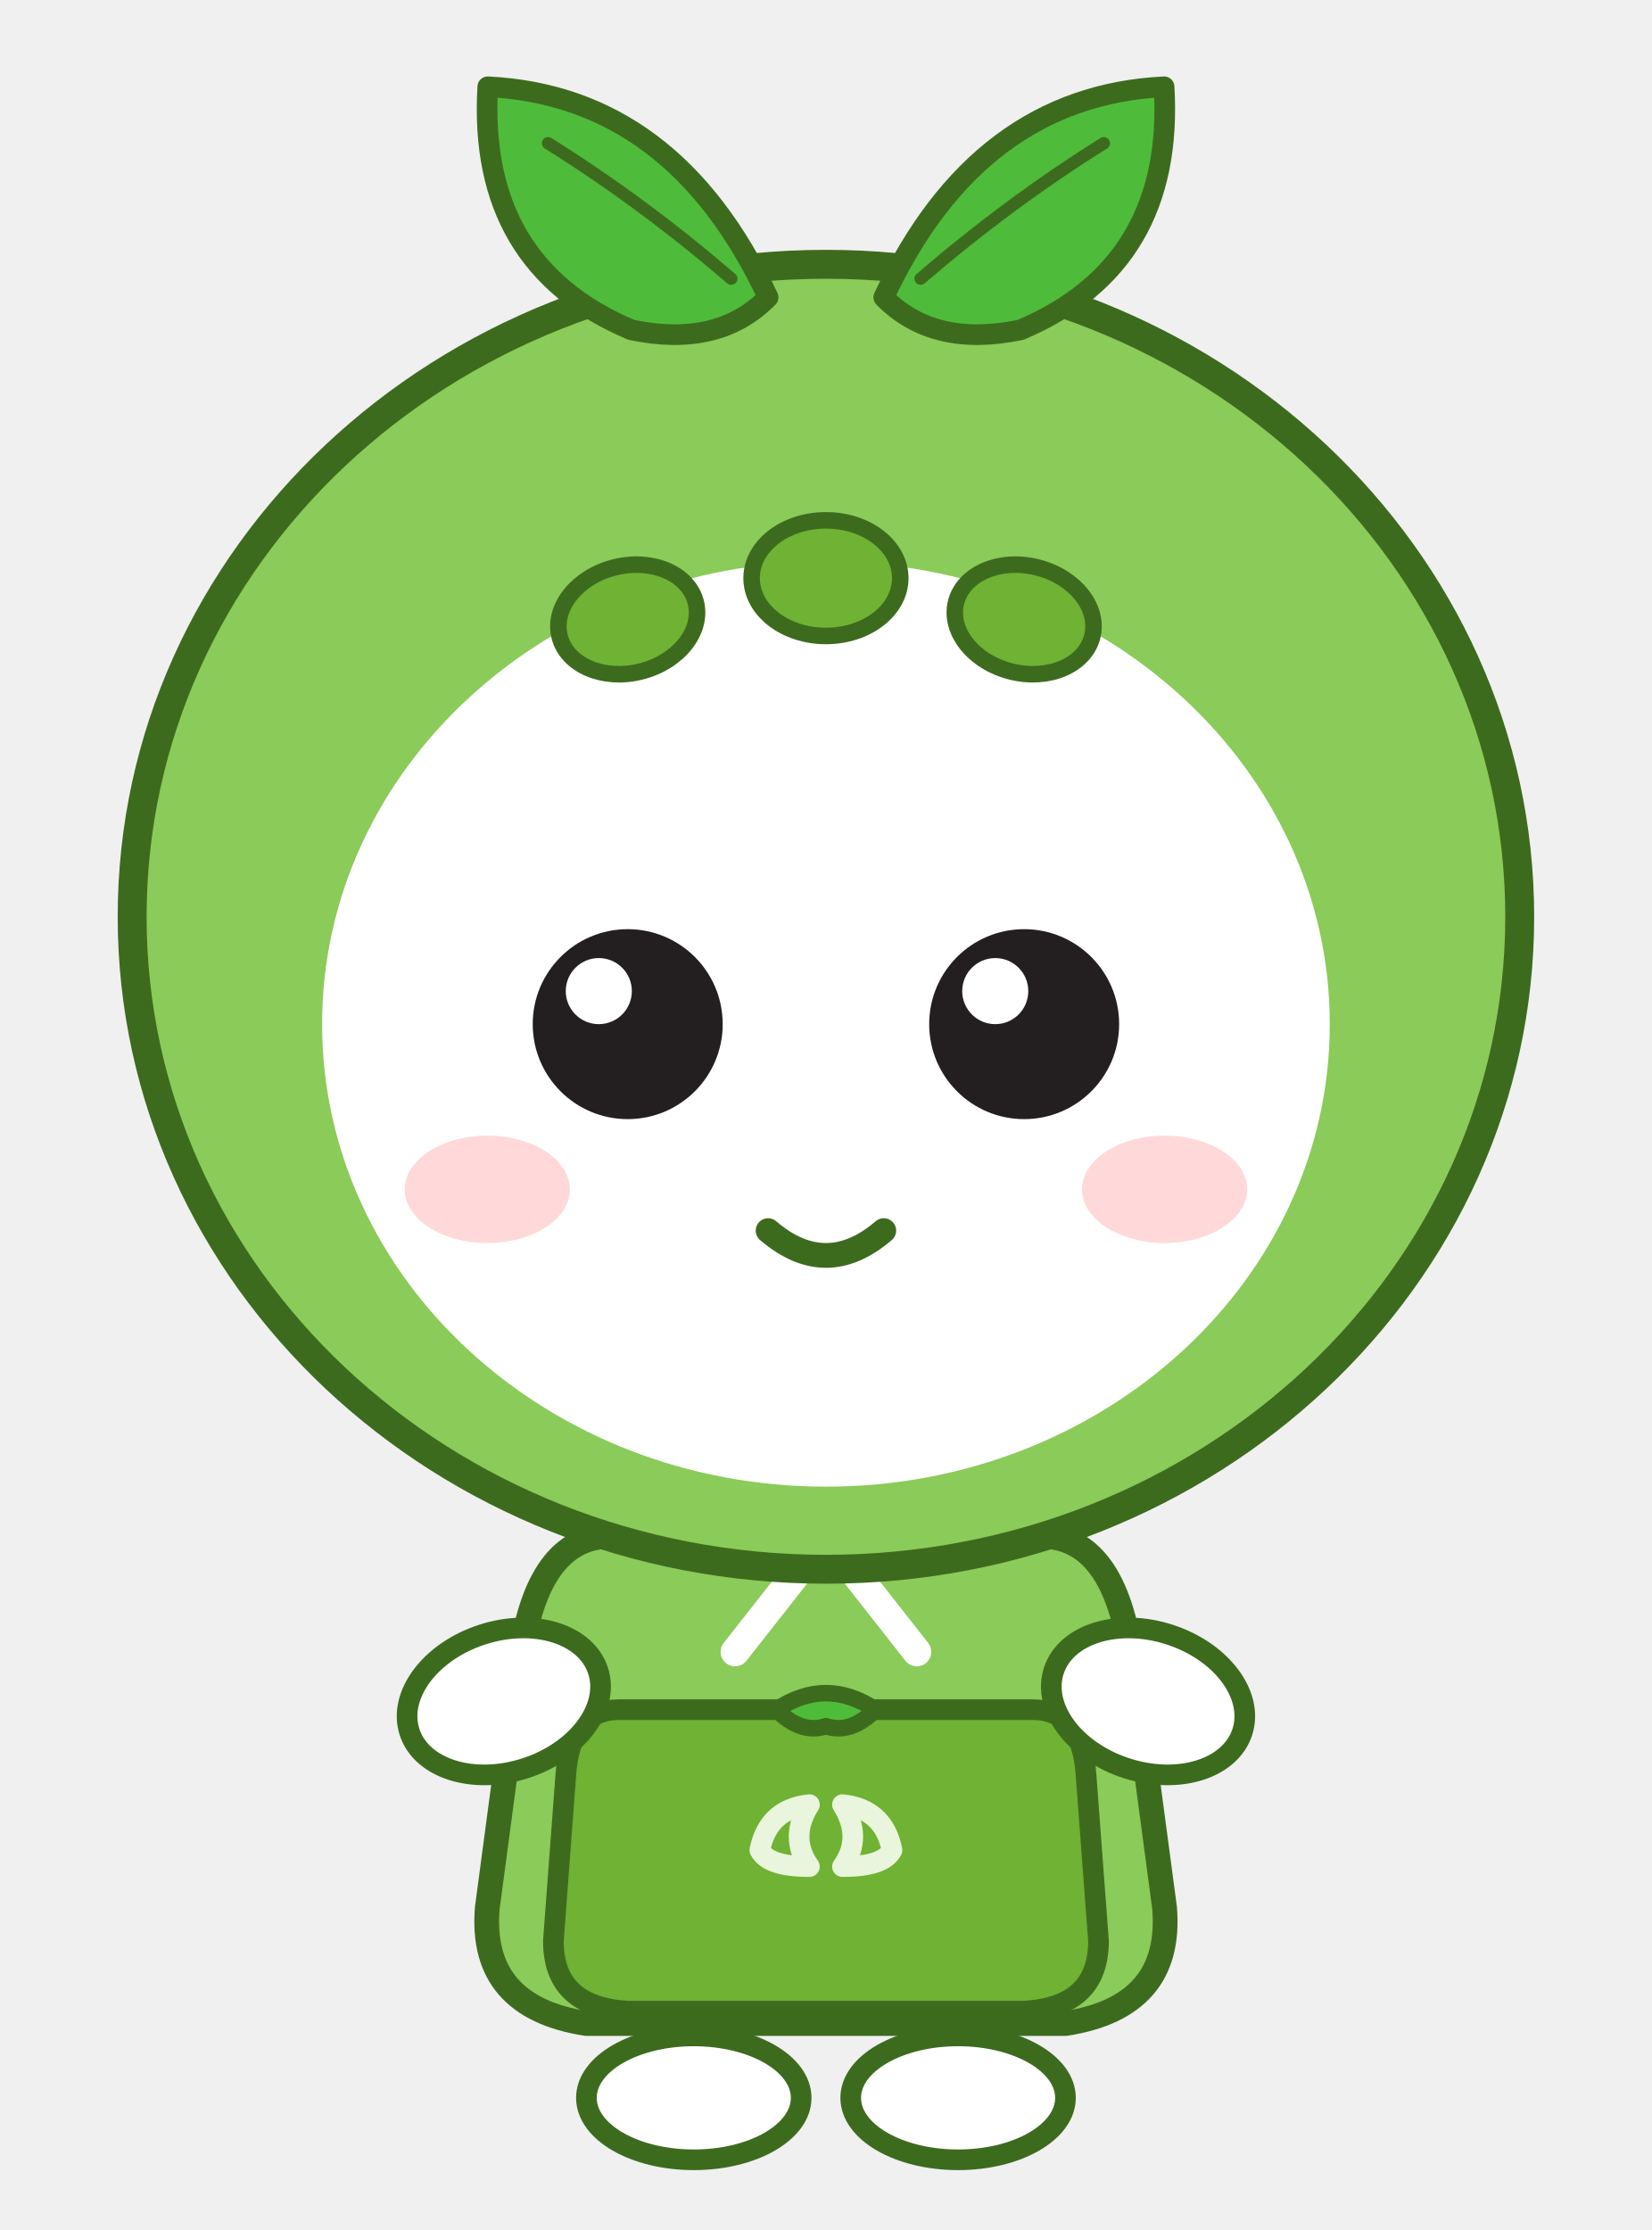
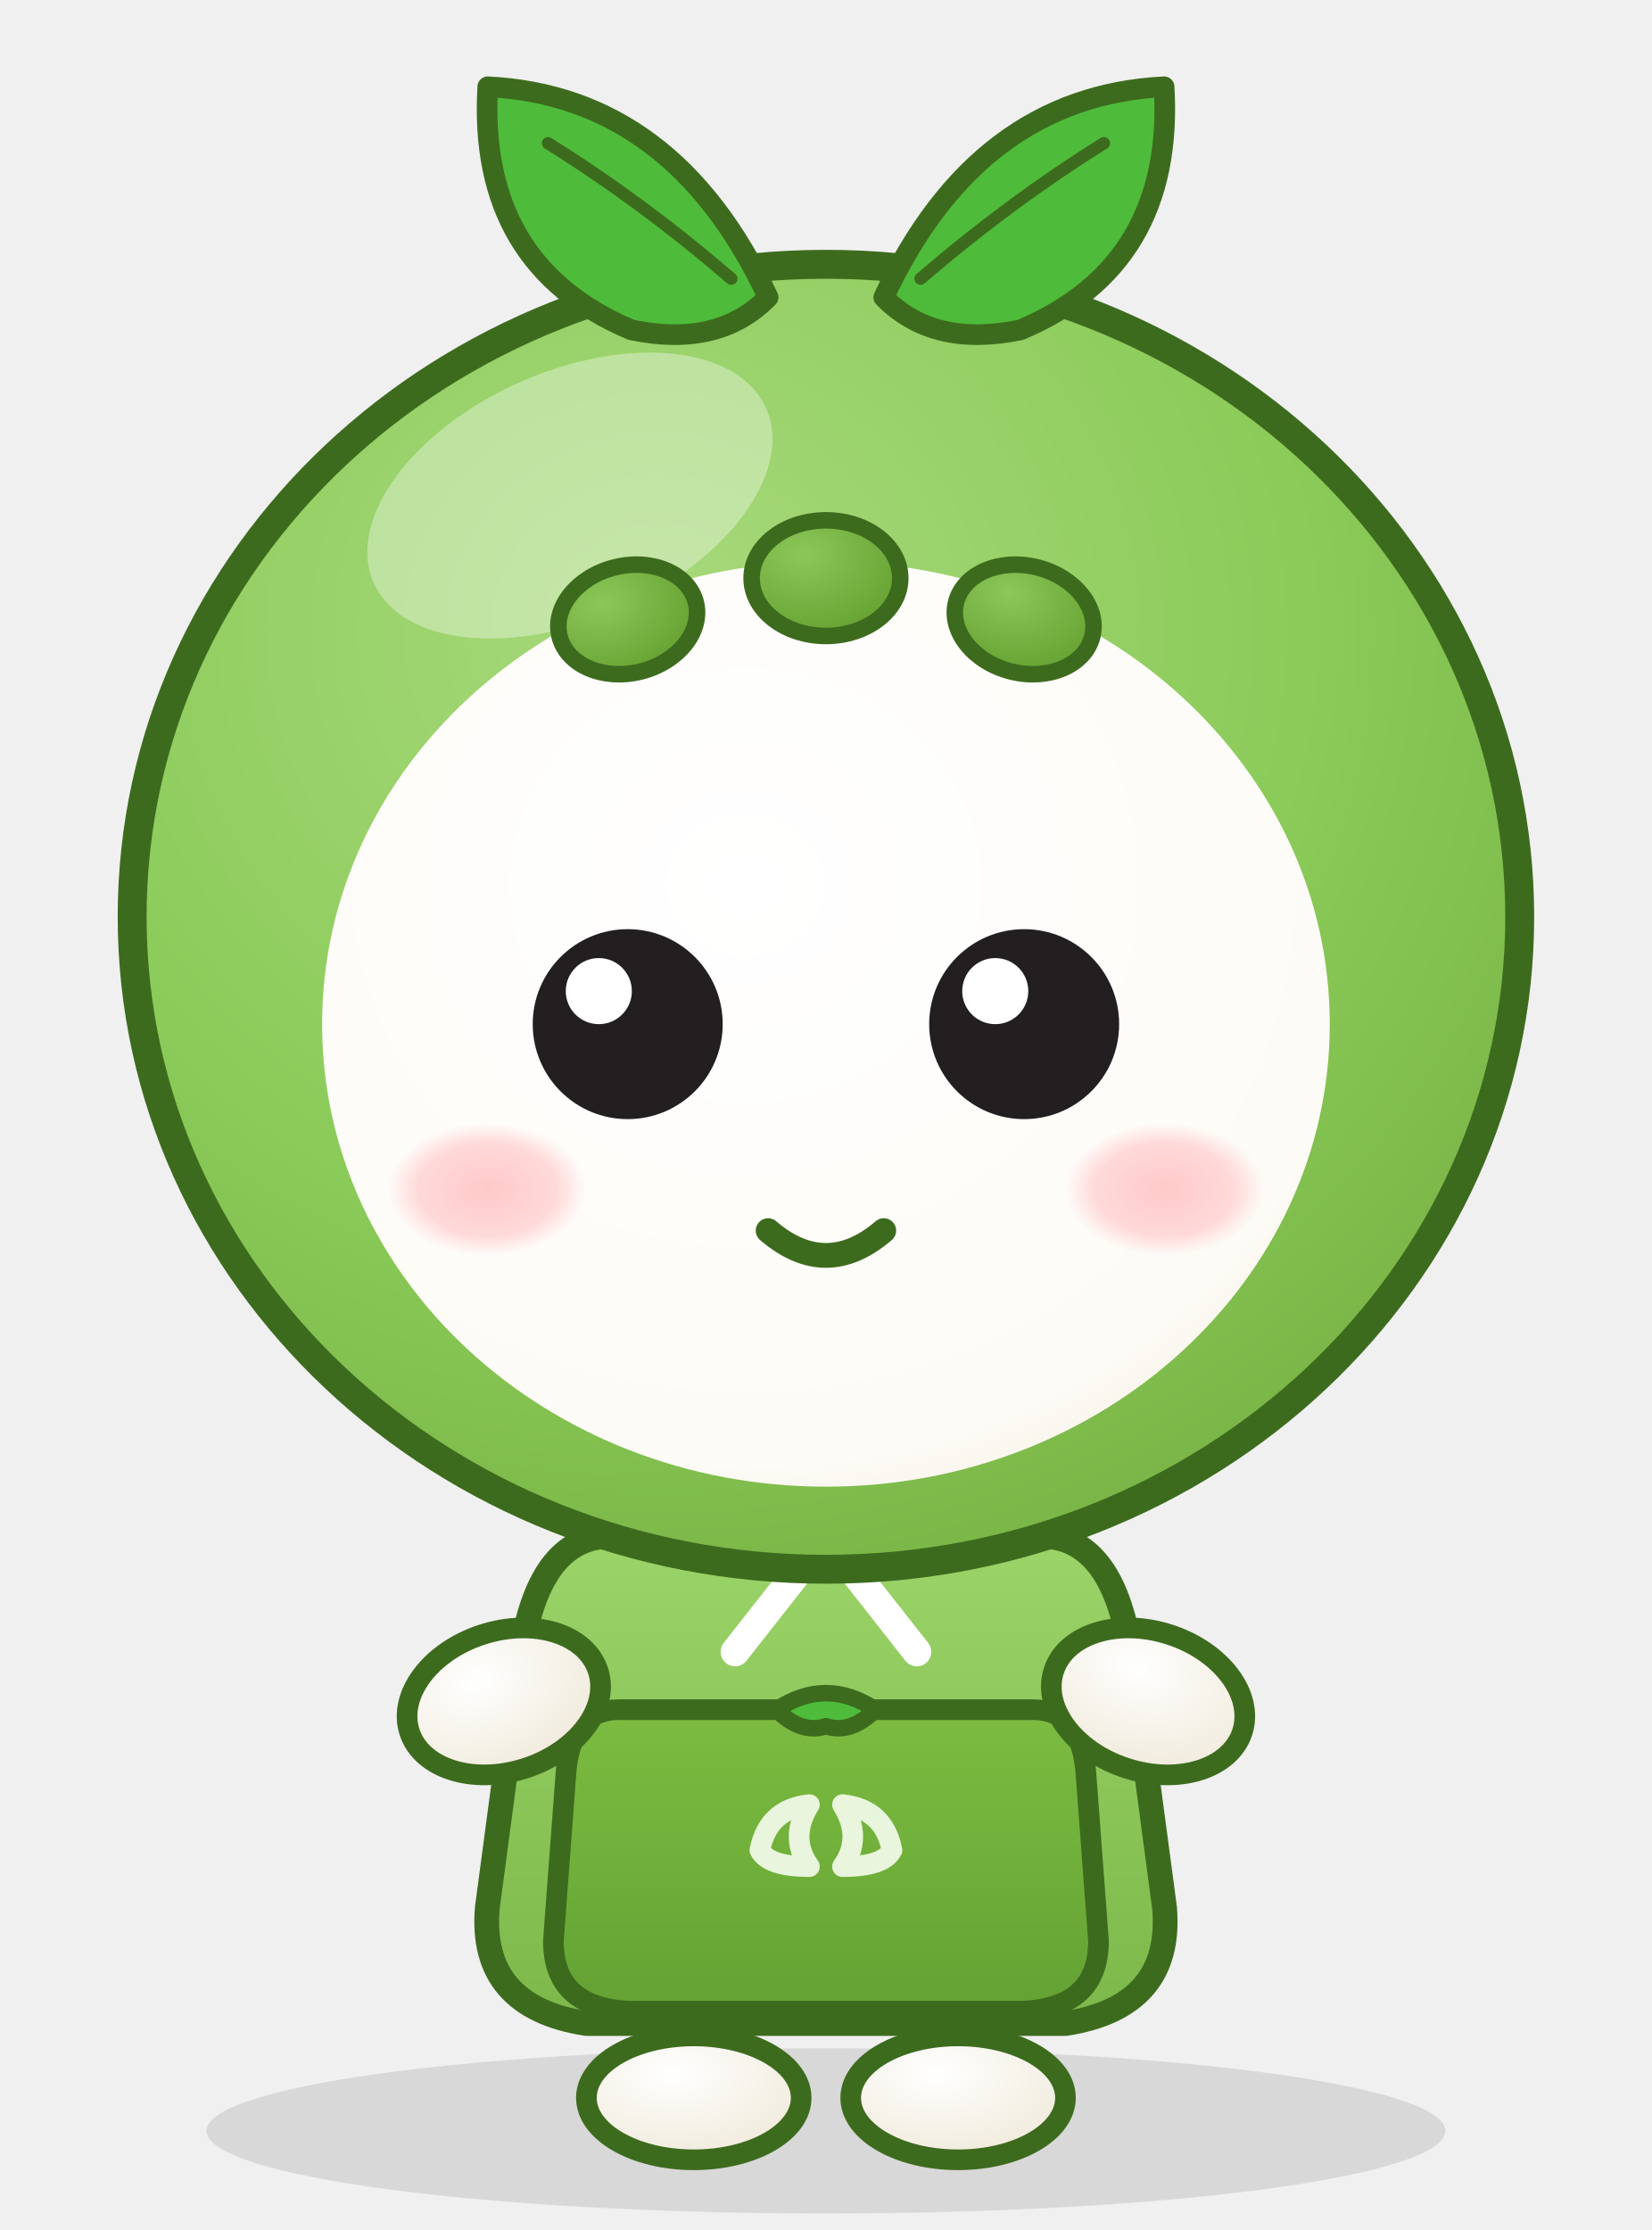
<svg xmlns="http://www.w3.org/2000/svg" viewBox="0 0 400 540" width="400" height="540">
+   <defs>
+     <radialGradient id="g-hood" cx="0.38" cy="0.28" r="0.85">
+       <stop offset="0%" stop-color="#a8d97c" />
+       <stop offset="55%" stop-color="#8BCB59" />
+       <stop offset="100%" stop-color="#74af41" />
+     </radialGradient>
+     <radialGradient id="g-face" cx="0.42" cy="0.35" r="0.8">
+       <stop offset="0%" stop-color="#FFFFFF" />
+       <stop offset="78%" stop-color="#fdfbf6" />
+       <stop offset="100%" stop-color="#f1ead9" />
+     </radialGradient>
+     <radialGradient id="g-leaf" cx="0.35" cy="0.3" r="0.9">
+       <stop offset="0%" stop-color="#6fd05a" />
+       <stop offset="100%" stop-color="#3f9c2e" />
+     </radialGradient>
+     <radialGradient id="g-bean" cx="0.35" cy="0.3" r="0.9">
+       <stop offset="0%" stop-color="#8cc75a" />
+       <stop offset="100%" stop-color="#5d9a28" />
+     </radialGradient>
+     <linearGradient id="g-body" x1="0" y1="0" x2="0" y2="1">
+       <stop offset="0%" stop-color="#9bd469" />
+       <stop offset="100%" stop-color="#7cb84a" />
+     </linearGradient>
+     <linearGradient id="g-apron" x1="0" y1="0" x2="0" y2="1">
+       <stop offset="0%" stop-color="#7dbc41" />
+       <stop offset="100%" stop-color="#63a233" />
+     </linearGradient>
+     <radialGradient id="g-cheek" cx="0.5" cy="0.5" r="0.5">
+       <stop offset="0%" stop-color="#FFC9C9" />
+       <stop offset="70%" stop-color="#FFD9D9" />
+       <stop offset="100%" stop-color="#FFD9D9" stop-opacity="0" />
+     </radialGradient>
+     <radialGradient id="g-white" cx="0.4" cy="0.3" r="0.9">
+       <stop offset="0%" stop-color="#FFFFFF" />
+       <stop offset="100%" stop-color="#ece5d2" />
+     </radialGradient>
+   </defs>
  <g id="zuncha" stroke-linecap="round" stroke-linejoin="round">
-     <ellipse cx="168" cy="508" rx="26" ry="15" fill="#FFFFFF" stroke="#3d6b1e" stroke-width="5" />
-     <ellipse cx="232" cy="508" rx="26" ry="15" fill="#FFFFFF" stroke="#3d6b1e" stroke-width="5" />
-     <path d="M 148 372 L 252 372 Q 270 372 274 402 L 282 462 Q 284 486 258 490 L 142 490 Q 116 486 118 462 L 126 402 Q 130 372 148 372 Z" fill="#8BCB59" stroke="#3d6b1e" stroke-width="6" />
+     <ellipse cx="200" cy="516" rx="150" ry="20" fill="#000000" opacity="0.10" />
+     <ellipse cx="168" cy="508" rx="26" ry="15" fill="url(#g-white)" stroke="#3d6b1e" stroke-width="5" />
+     <ellipse cx="232" cy="508" rx="26" ry="15" fill="url(#g-white)" stroke="#3d6b1e" stroke-width="5" />
+     <path d="M 148 372 L 252 372 Q 270 372 274 402 L 282 462 Q 284 486 258 490 L 142 490 Q 116 486 118 462 L 126 402 Q 130 372 148 372 Z" fill="url(#g-body)" stroke="#3d6b1e" stroke-width="6" />
    <path d="M 200 372 L 178 400 M 200 372 L 222 400" fill="none" stroke="#FFFFFF" stroke-width="7" />
-     <path d="M 150 414 L 250 414 Q 262 414 263 430 L 266 470 Q 266 486 248 487 L 152 487 Q 134 486 134 470 L 137 430 Q 138 414 150 414 Z" fill="#6FB234" stroke="#3d6b1e" stroke-width="5" />
+     <path d="M 150 414 L 250 414 Q 262 414 263 430 L 266 470 Q 266 486 248 487 L 152 487 Q 134 486 134 470 L 137 430 Q 138 414 150 414 Z" fill="url(#g-apron)" stroke="#3d6b1e" stroke-width="5" />
    <path d="M 188 414 Q 200 406 212 414 Q 206 420 200 418 Q 194 420 188 414 Z" fill="#4EBC3A" stroke="#3d6b1e" stroke-width="4" />
    <g stroke="#e9f5dc" stroke-width="5" fill="none">
      <path d="M 184 448 Q 186 438 196 437 Q 191 445 196 452 Q 186 452 184 448 Z" />
      <path d="M 204 437 Q 214 438 216 448 Q 214 452 204 452 Q 209 445 204 437 Z" />
    </g>
-     <ellipse cx="122" cy="412" rx="24" ry="17" fill="#FFFFFF" stroke="#3d6b1e" stroke-width="5" transform="rotate(-18 122 412)" />
-     <ellipse cx="278" cy="412" rx="24" ry="17" fill="#FFFFFF" stroke="#3d6b1e" stroke-width="5" transform="rotate(18 278 412)" />
-     <ellipse cx="200" cy="222" rx="168" ry="158" fill="#8BCB59" stroke="#3d6b1e" stroke-width="7" />
+     <ellipse cx="122" cy="412" rx="24" ry="17" fill="url(#g-white)" stroke="#3d6b1e" stroke-width="5" transform="rotate(-18 122 412)" />
+     <ellipse cx="278" cy="412" rx="24" ry="17" fill="url(#g-white)" stroke="#3d6b1e" stroke-width="5" transform="rotate(18 278 412)" />
+     <ellipse cx="200" cy="222" rx="168" ry="158" fill="url(#g-hood)" stroke="#3d6b1e" stroke-width="7" />
+     <ellipse cx="138" cy="120" rx="52" ry="30" fill="#ffffff" opacity="0.35" transform="rotate(-24 138 120)" />
    <g id="leaf-l" transform="rotate(-10 186 72)">
      <path d="M 186 72 Q 172 20 128 10 Q 118 52 152 74 Q 172 82 186 72 Z" fill="#4EBC3A" stroke="#3d6b1e" stroke-width="5" />
      <path d="M 178 66 Q 160 44 140 26" fill="none" stroke="#3d6b1e" stroke-width="3" />
    </g>
    <g id="leaf-r" transform="rotate(10 214 72)">
      <path d="M 214 72 Q 228 20 272 10 Q 282 52 248 74 Q 228 82 214 72 Z" fill="#4EBC3A" stroke="#3d6b1e" stroke-width="5" />
      <path d="M 222 66 Q 240 44 260 26" fill="none" stroke="#3d6b1e" stroke-width="3" />
    </g>
-     <ellipse cx="200" cy="248" rx="122" ry="112" fill="#FFFFFF" stroke="none" />
-     <g fill="#6FB234" stroke="#3d6b1e" stroke-width="4">
+     <ellipse cx="200" cy="248" rx="122" ry="112" fill="url(#g-face)" stroke="none" />
+     <g fill="url(#g-bean)" stroke="#3d6b1e" stroke-width="4">
      <ellipse cx="152" cy="150" rx="17" ry="13" transform="rotate(-14 152 150)" />
      <ellipse cx="200" cy="140" rx="18" ry="14" />
      <ellipse cx="248" cy="150" rx="17" ry="13" transform="rotate(14 248 150)" />
    </g>
-     <ellipse cx="118" cy="288" rx="20" ry="13" fill="#FFD9D9" />
-     <ellipse cx="282" cy="288" rx="20" ry="13" fill="#FFD9D9" />
+     <ellipse cx="118" cy="288" rx="24" ry="16" fill="url(#g-cheek)" />
+     <ellipse cx="282" cy="288" rx="24" ry="16" fill="url(#g-cheek)" />
    <g id="expr-normal">
      <circle cx="152" cy="248" r="23" fill="#231f20" />
      <circle cx="248" cy="248" r="23" fill="#231f20" />
      <circle cx="145" cy="240" r="8" fill="#FFFFFF" />
      <circle cx="241" cy="240" r="8" fill="#FFFFFF" />
      <path d="M 186 298 Q 200 310 214 298" fill="none" stroke="#3d6b1e" stroke-width="6" />
    </g>
    <g id="expr-sneaky" style="display:none">
      <path d="M 130 244 Q 152 232 174 244" fill="none" stroke="#231f20" stroke-width="8" />
      <path d="M 226 244 Q 248 232 270 244" fill="none" stroke="#231f20" stroke-width="8" />
      <path d="M 182 294 Q 200 306 220 292 Q 212 300 200 300 Q 190 300 182 294 Z" fill="#231f20" />
    </g>
    <g id="expr-happy" style="display:none">
      <path d="M 132 250 Q 152 234 172 250" fill="none" stroke="#231f20" stroke-width="8" />
      <path d="M 228 250 Q 248 234 268 250" fill="none" stroke="#231f20" stroke-width="8" />
      <path d="M 188 296 Q 200 306 212 296" fill="none" stroke="#3d6b1e" stroke-width="6" />
      <ellipse cx="118" cy="288" rx="24" ry="16" fill="#FFC9C9" />
      <ellipse cx="282" cy="288" rx="24" ry="16" fill="#FFC9C9" />
    </g>
    <g id="expr-puffed" style="display:none">
      <ellipse cx="128" cy="292" rx="34" ry="26" fill="#FFD9D9" />
      <ellipse cx="272" cy="292" rx="34" ry="26" fill="#FFD9D9" />
      <ellipse cx="128" cy="296" rx="20" ry="12" fill="#d9edc0" opacity="0.8" />
      <ellipse cx="272" cy="296" rx="20" ry="12" fill="#d9edc0" opacity="0.8" />
      <circle cx="164" cy="240" r="17" fill="#231f20" />
      <circle cx="258" cy="238" r="17" fill="#231f20" />
      <circle cx="170" cy="234" r="6" fill="#FFFFFF" />
      <circle cx="264" cy="232" r="6" fill="#FFFFFF" />
      <ellipse cx="200" cy="300" rx="12" ry="10" fill="#231f20" />
      <path d="M 182 312 Q 200 322 220 310 Q 212 320 198 320 Q 188 318 182 312 Z" fill="#8BCB59" opacity="0.9" />
      <g id="whistle" transform="translate(300,196)">
        <path d="M 0 26 Q 0 6 14 2 L 30 -2 L 30 20" fill="none" stroke="#3d6b1e" stroke-width="6" />
        <circle cx="-2" cy="28" r="9" fill="#3d6b1e" />
        <circle cx="28" cy="22" r="9" fill="#3d6b1e" />
      </g>
    </g>
    <g id="expr-x" style="display:none">
      <g stroke="#231f20" stroke-width="9" stroke-linecap="round">
        <path d="M 136 232 L 170 264 M 170 232 L 136 264" />
        <path d="M 230 232 L 264 264 M 264 232 L 230 264" />
      </g>
      <path d="M 184 302 L 216 302" fill="none" stroke="#3d6b1e" stroke-width="7" />
    </g>
  </g>
</svg>
